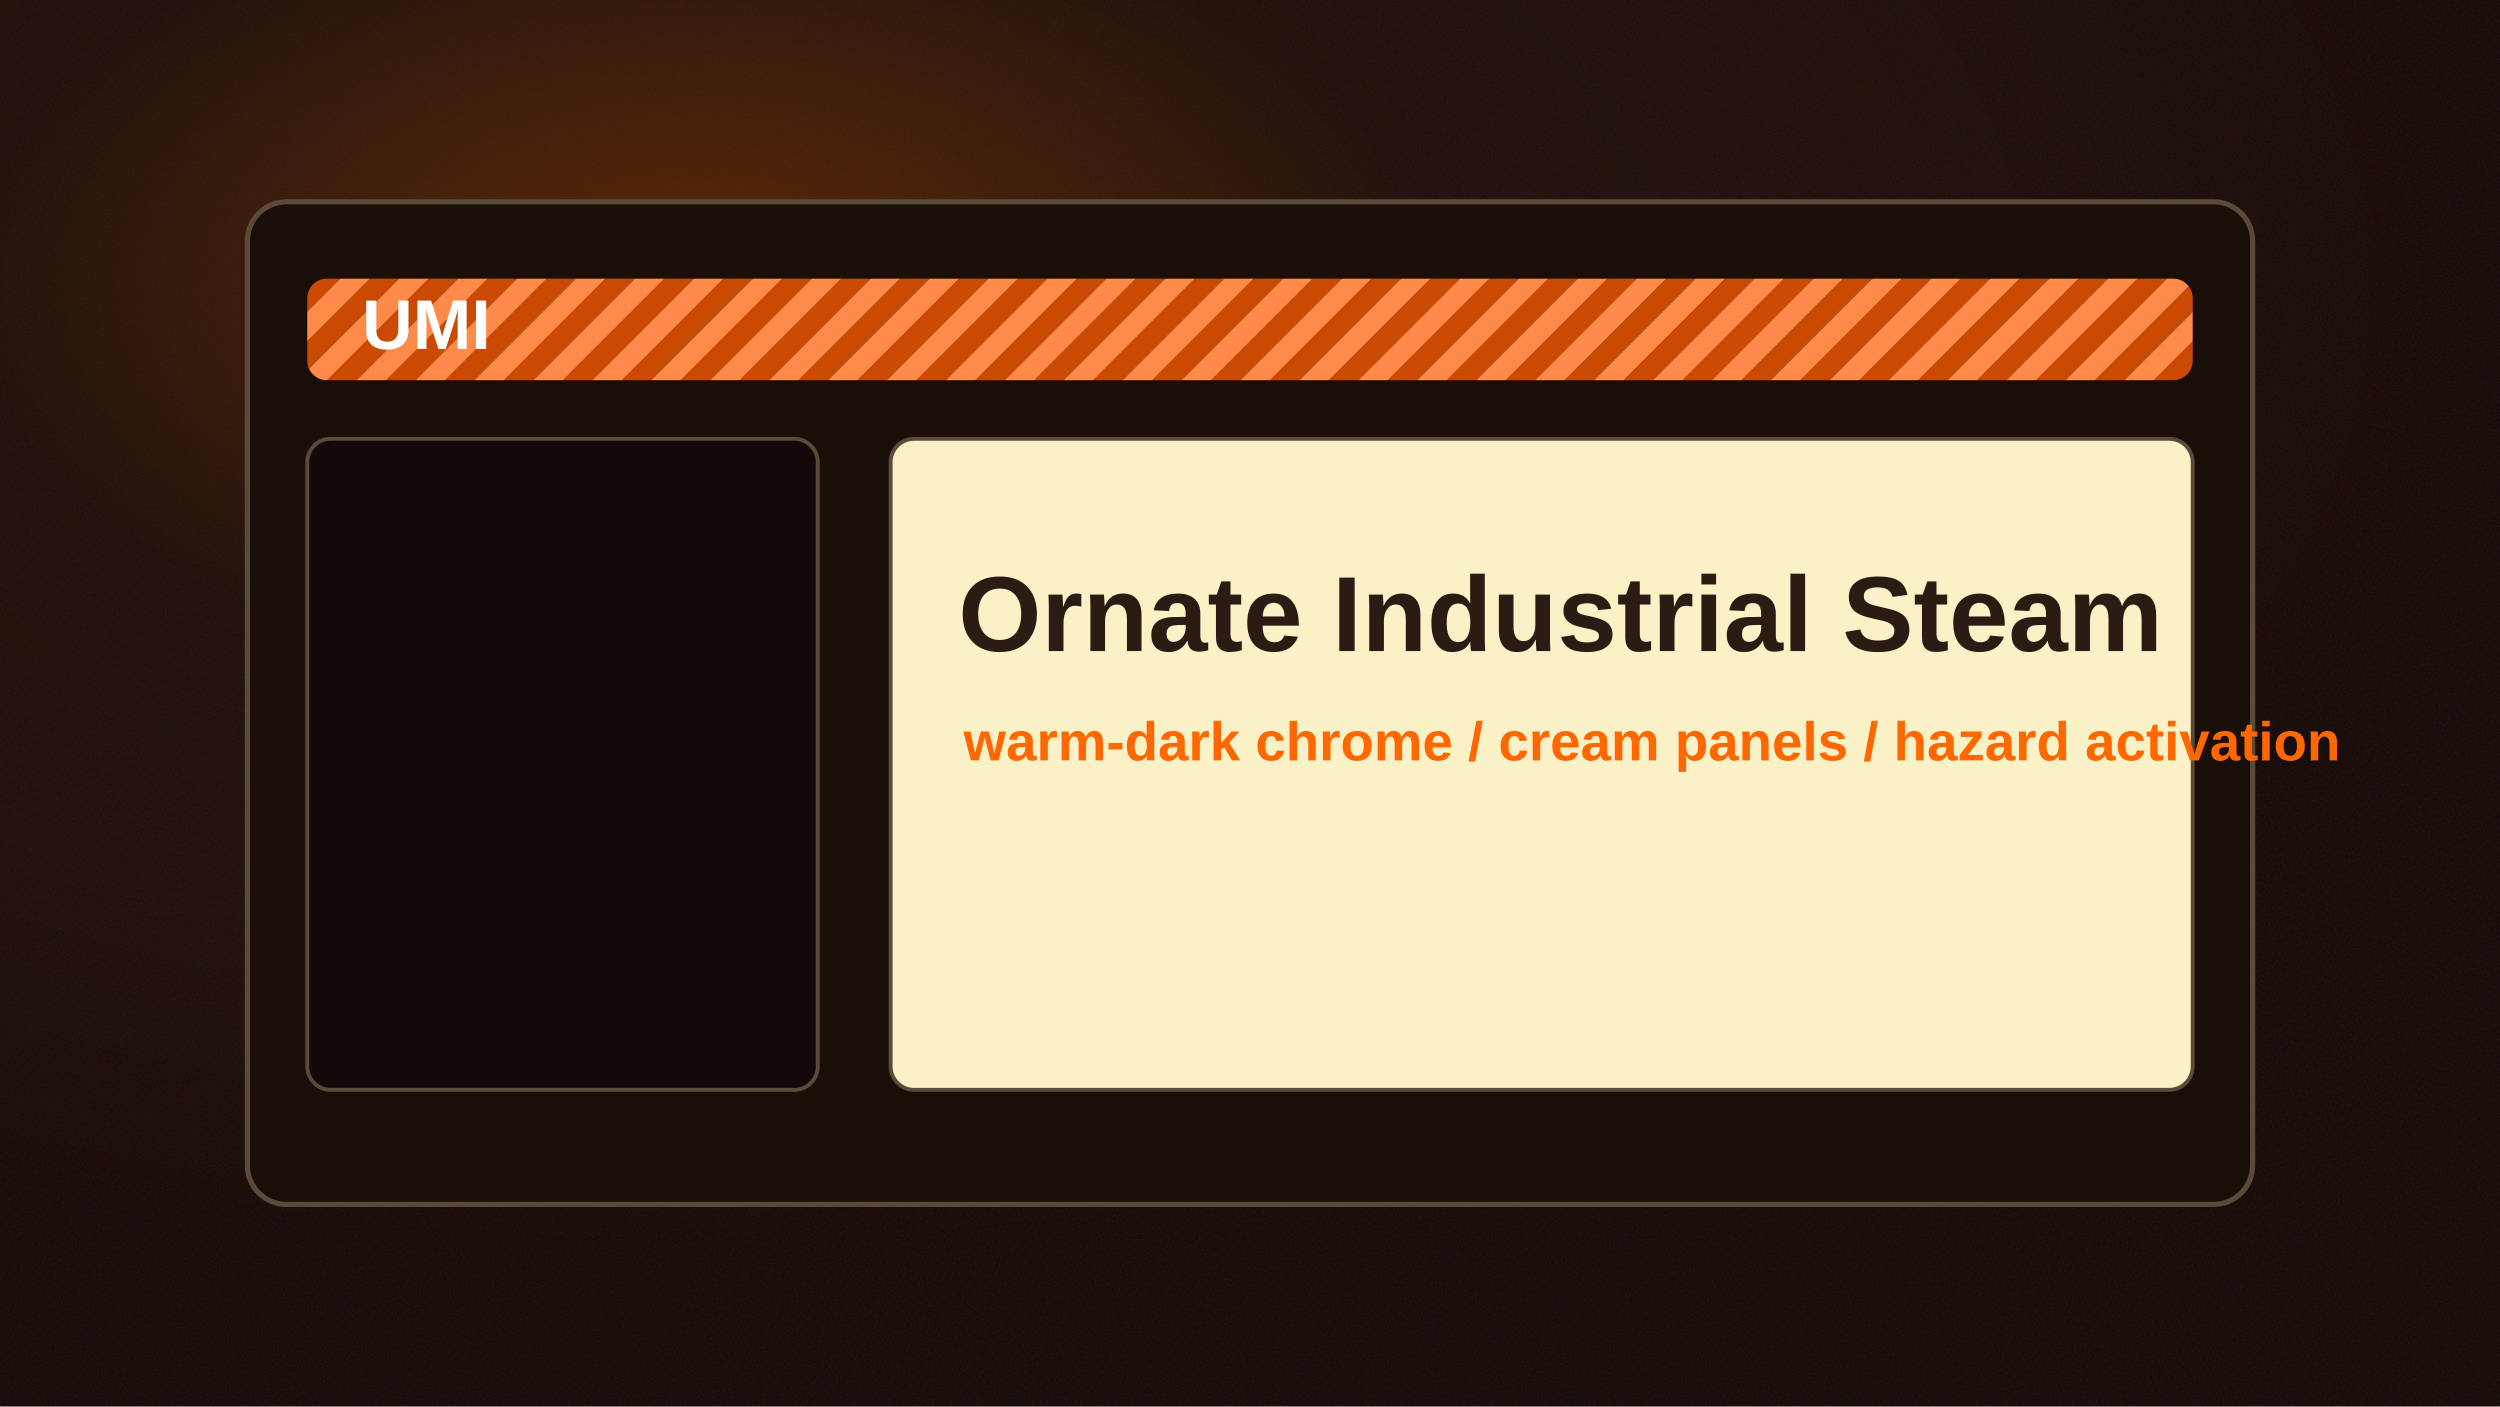
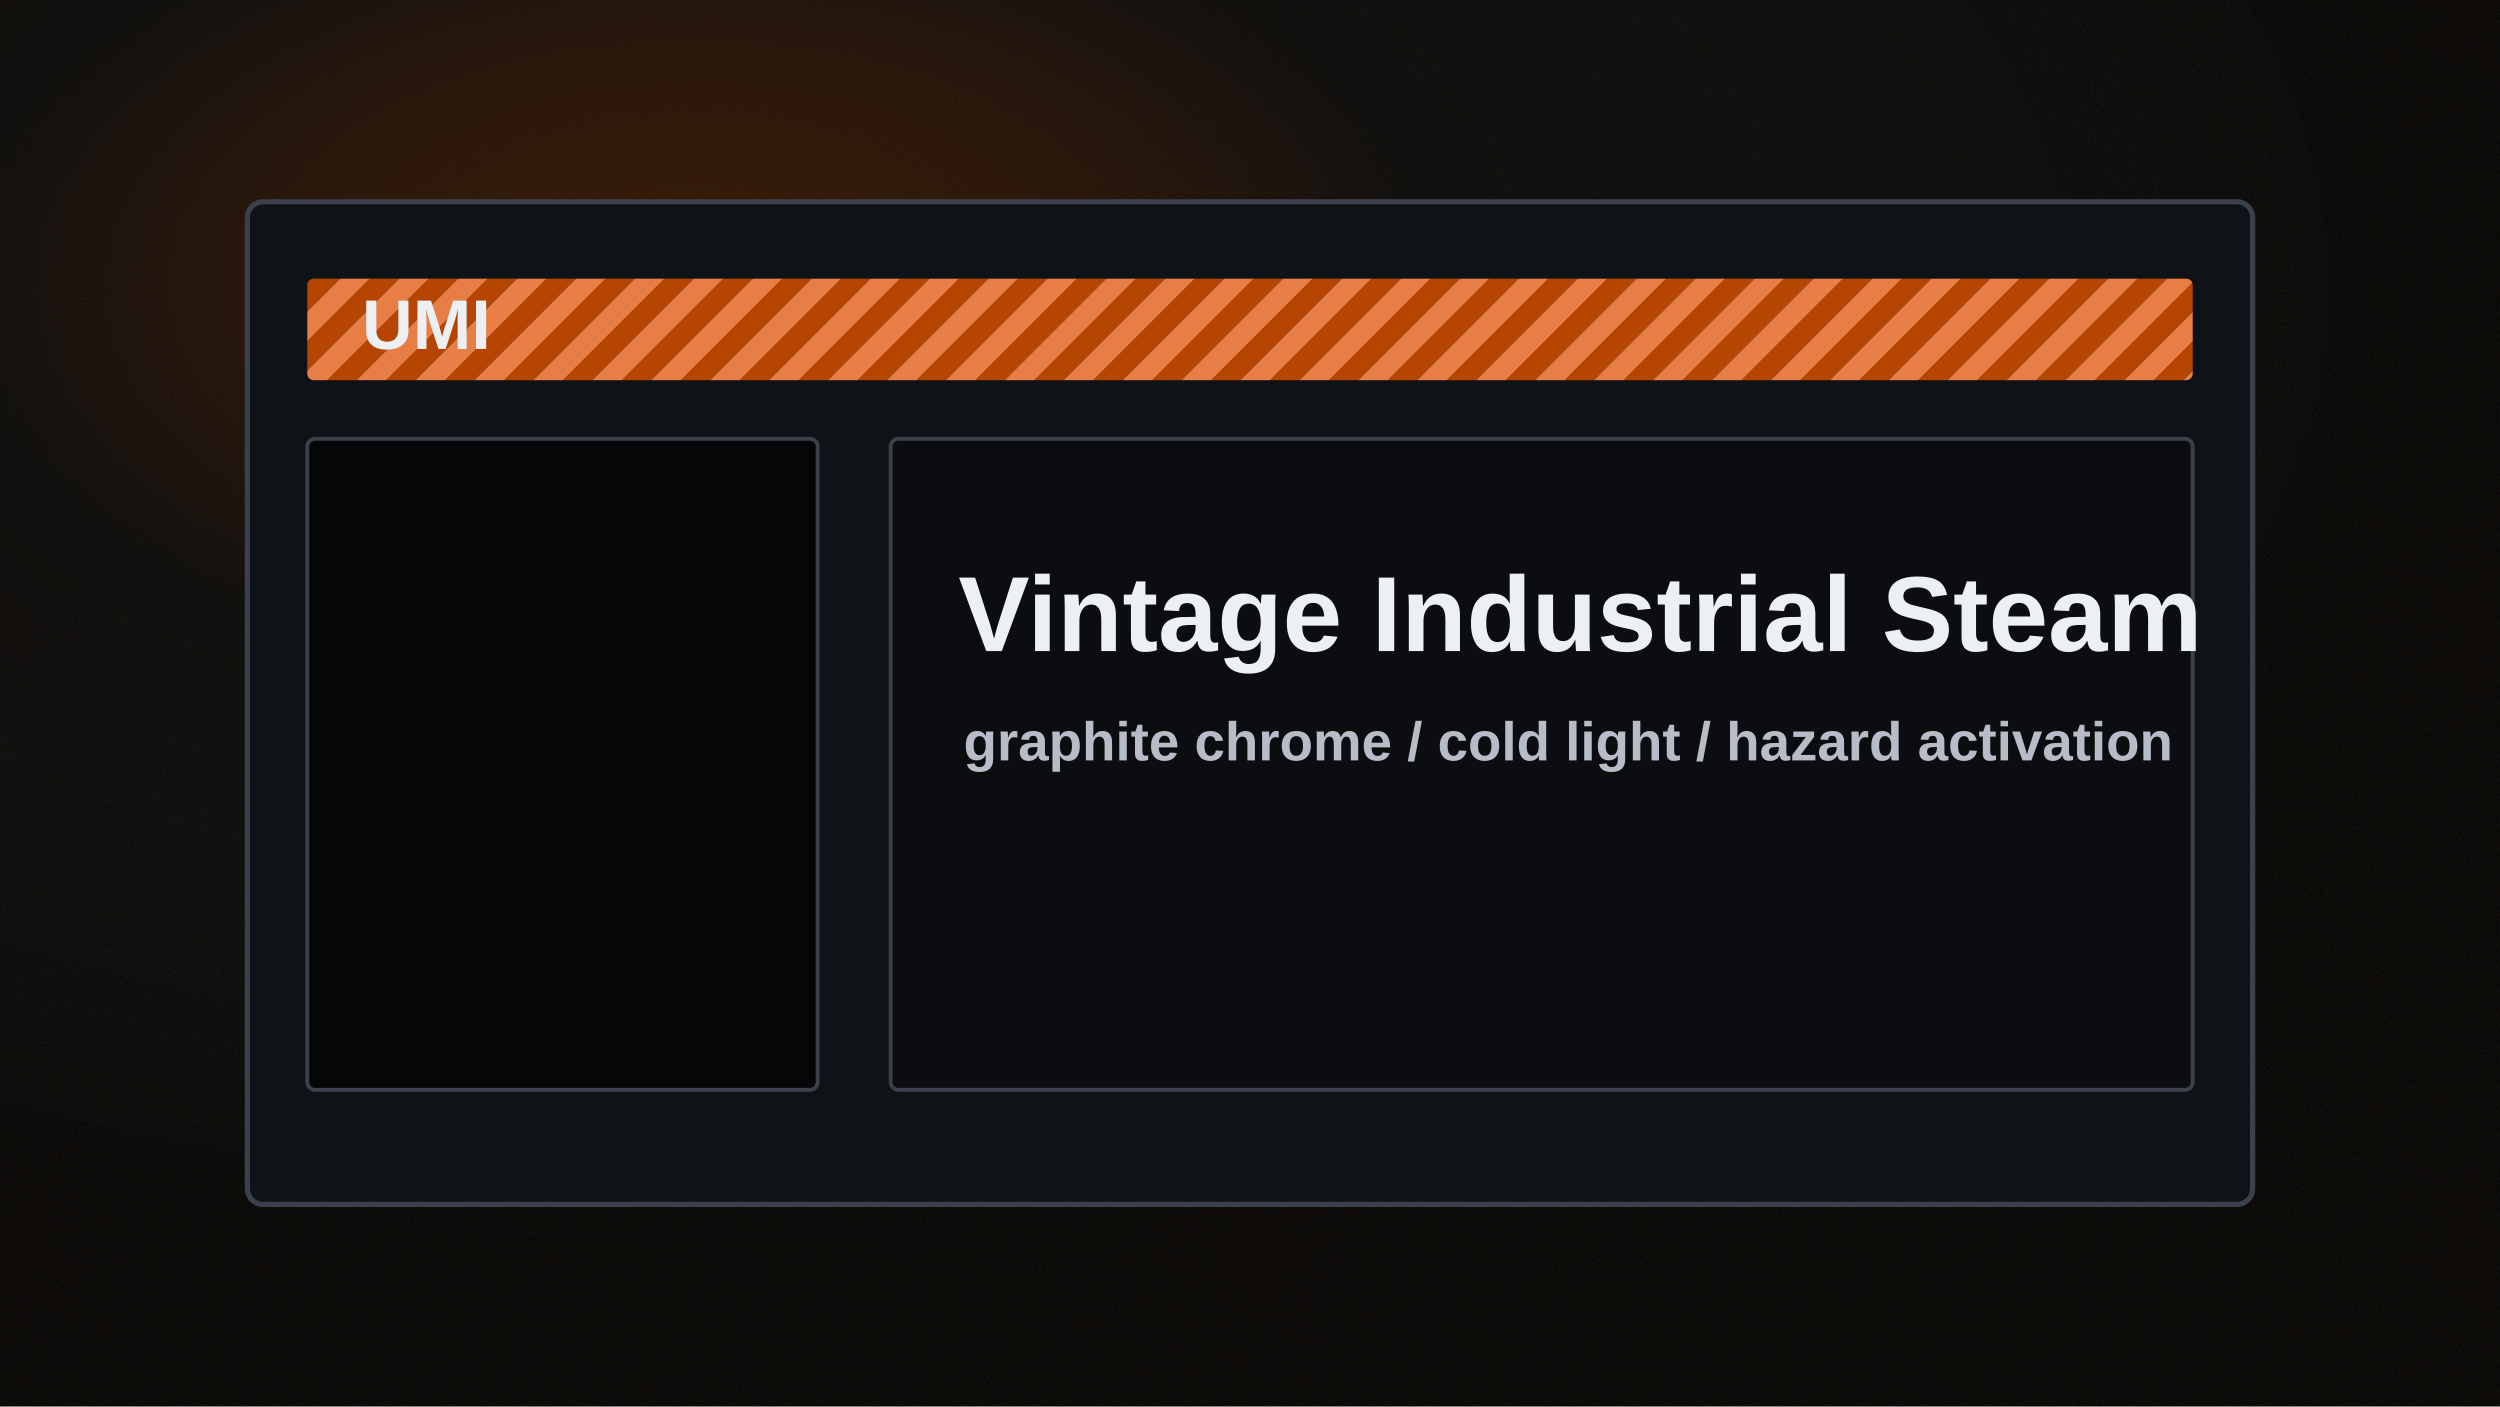
<svg xmlns="http://www.w3.org/2000/svg" width="1920" height="1080" viewBox="0 0 1920 1080" role="img" aria-labelledby="title desc">
  <defs>
    <filter id="grain">
      <feTurbulence type="fractalNoise" baseFrequency="0.65" numOctaves="3" seed="11" />
      <feColorMatrix values="0 0 0 0 0.08 0 0 0 0 0.04 0 0 0 0 0.015 0 0 0 0.25 0" />
    </filter>
    <radialGradient id="glow" cx="28%" cy="20%" r="70%">
-       <stop offset="0" stop-color="#ff6700" stop-opacity="0.32" />
-       <stop offset="0.42" stop-color="#2a1c12" stop-opacity="0.35" />
-       <stop offset="1" stop-color="#14090a" stop-opacity="1" />
+       <stop offset="0" stop-color="#ff6700" stop-opacity="0.18" />
+       <stop offset="0.42" stop-color="#14171b" stop-opacity="0.35" />
+       <stop offset="1" stop-color="#050608" stop-opacity="1" />
    </radialGradient>
    <pattern id="hazard" width="32" height="32" patternUnits="userSpaceOnUse" patternTransform="rotate(45)">
      <rect width="16" height="32" fill="#C94A00" />
      <rect x="16" width="16" height="32" fill="#FF8A4A" />
    </pattern>
  </defs>
-   <rect width="1920" height="1080" fill="#14090a" />
+   <rect width="1920" height="1080" fill="#050608" />
  <rect width="1920" height="1080" fill="url(#glow)" />
  <rect width="1920" height="1080" filter="url(#grain)" opacity="0.85" />
-   <rect x="190" y="155" width="1540" height="770" rx="30" fill="#1a0e08" stroke="#5a4a3a" stroke-width="4" />
-   <rect x="236" y="214" width="1448" height="78" rx="15" fill="url(#hazard)" />
-   <rect x="236" y="337" width="392" height="500" rx="18" fill="#14090a" stroke="#5a4a3a" stroke-width="3" />
-   <rect x="684" y="337" width="1000" height="500" rx="18" fill="#fbf1c7" stroke="#5a4a3a" stroke-width="3" />
-   <text x="278" y="268" fill="#fff" font-family="Arial, Helvetica, sans-serif" font-size="54" font-weight="700">UMI</text>
-   <text x="736" y="500" fill="#2a1c12" font-family="Arial, Helvetica, sans-serif" font-size="82" font-weight="700">Ornate Industrial Steam</text>
-   <text x="740" y="584" fill="#ff6700" font-family="Arial, Helvetica, sans-serif" font-size="42" font-weight="700">warm-dark chrome / cream panels / hazard activation</text>
+   <rect x="190" y="155" width="1540" height="770" rx="12" fill="#0f1216" stroke="#3b414a" stroke-width="4" />
+   <rect x="236" y="214" width="1448" height="78" rx="5" fill="url(#hazard)" opacity="0.9" />
+   <rect x="236" y="337" width="392" height="500" rx="6" fill="#050608" stroke="#3b414a" stroke-width="3" />
+   <rect x="684" y="337" width="1000" height="500" rx="6" fill="#0b0d10" stroke="#3b414a" stroke-width="3" />
+   <text x="278" y="268" fill="#eceff3" font-family="Arial, Helvetica, sans-serif" font-size="54" font-weight="700">UMI</text>
+   <text x="736" y="500" fill="#eceff3" font-family="Arial, Helvetica, sans-serif" font-size="82" font-weight="700">Vintage Industrial Steam</text>
+   <text x="740" y="584" fill="#b6bdc7" font-family="Arial, Helvetica, sans-serif" font-size="42" font-weight="700">graphite chrome / cold light / hazard activation</text>
</svg>
